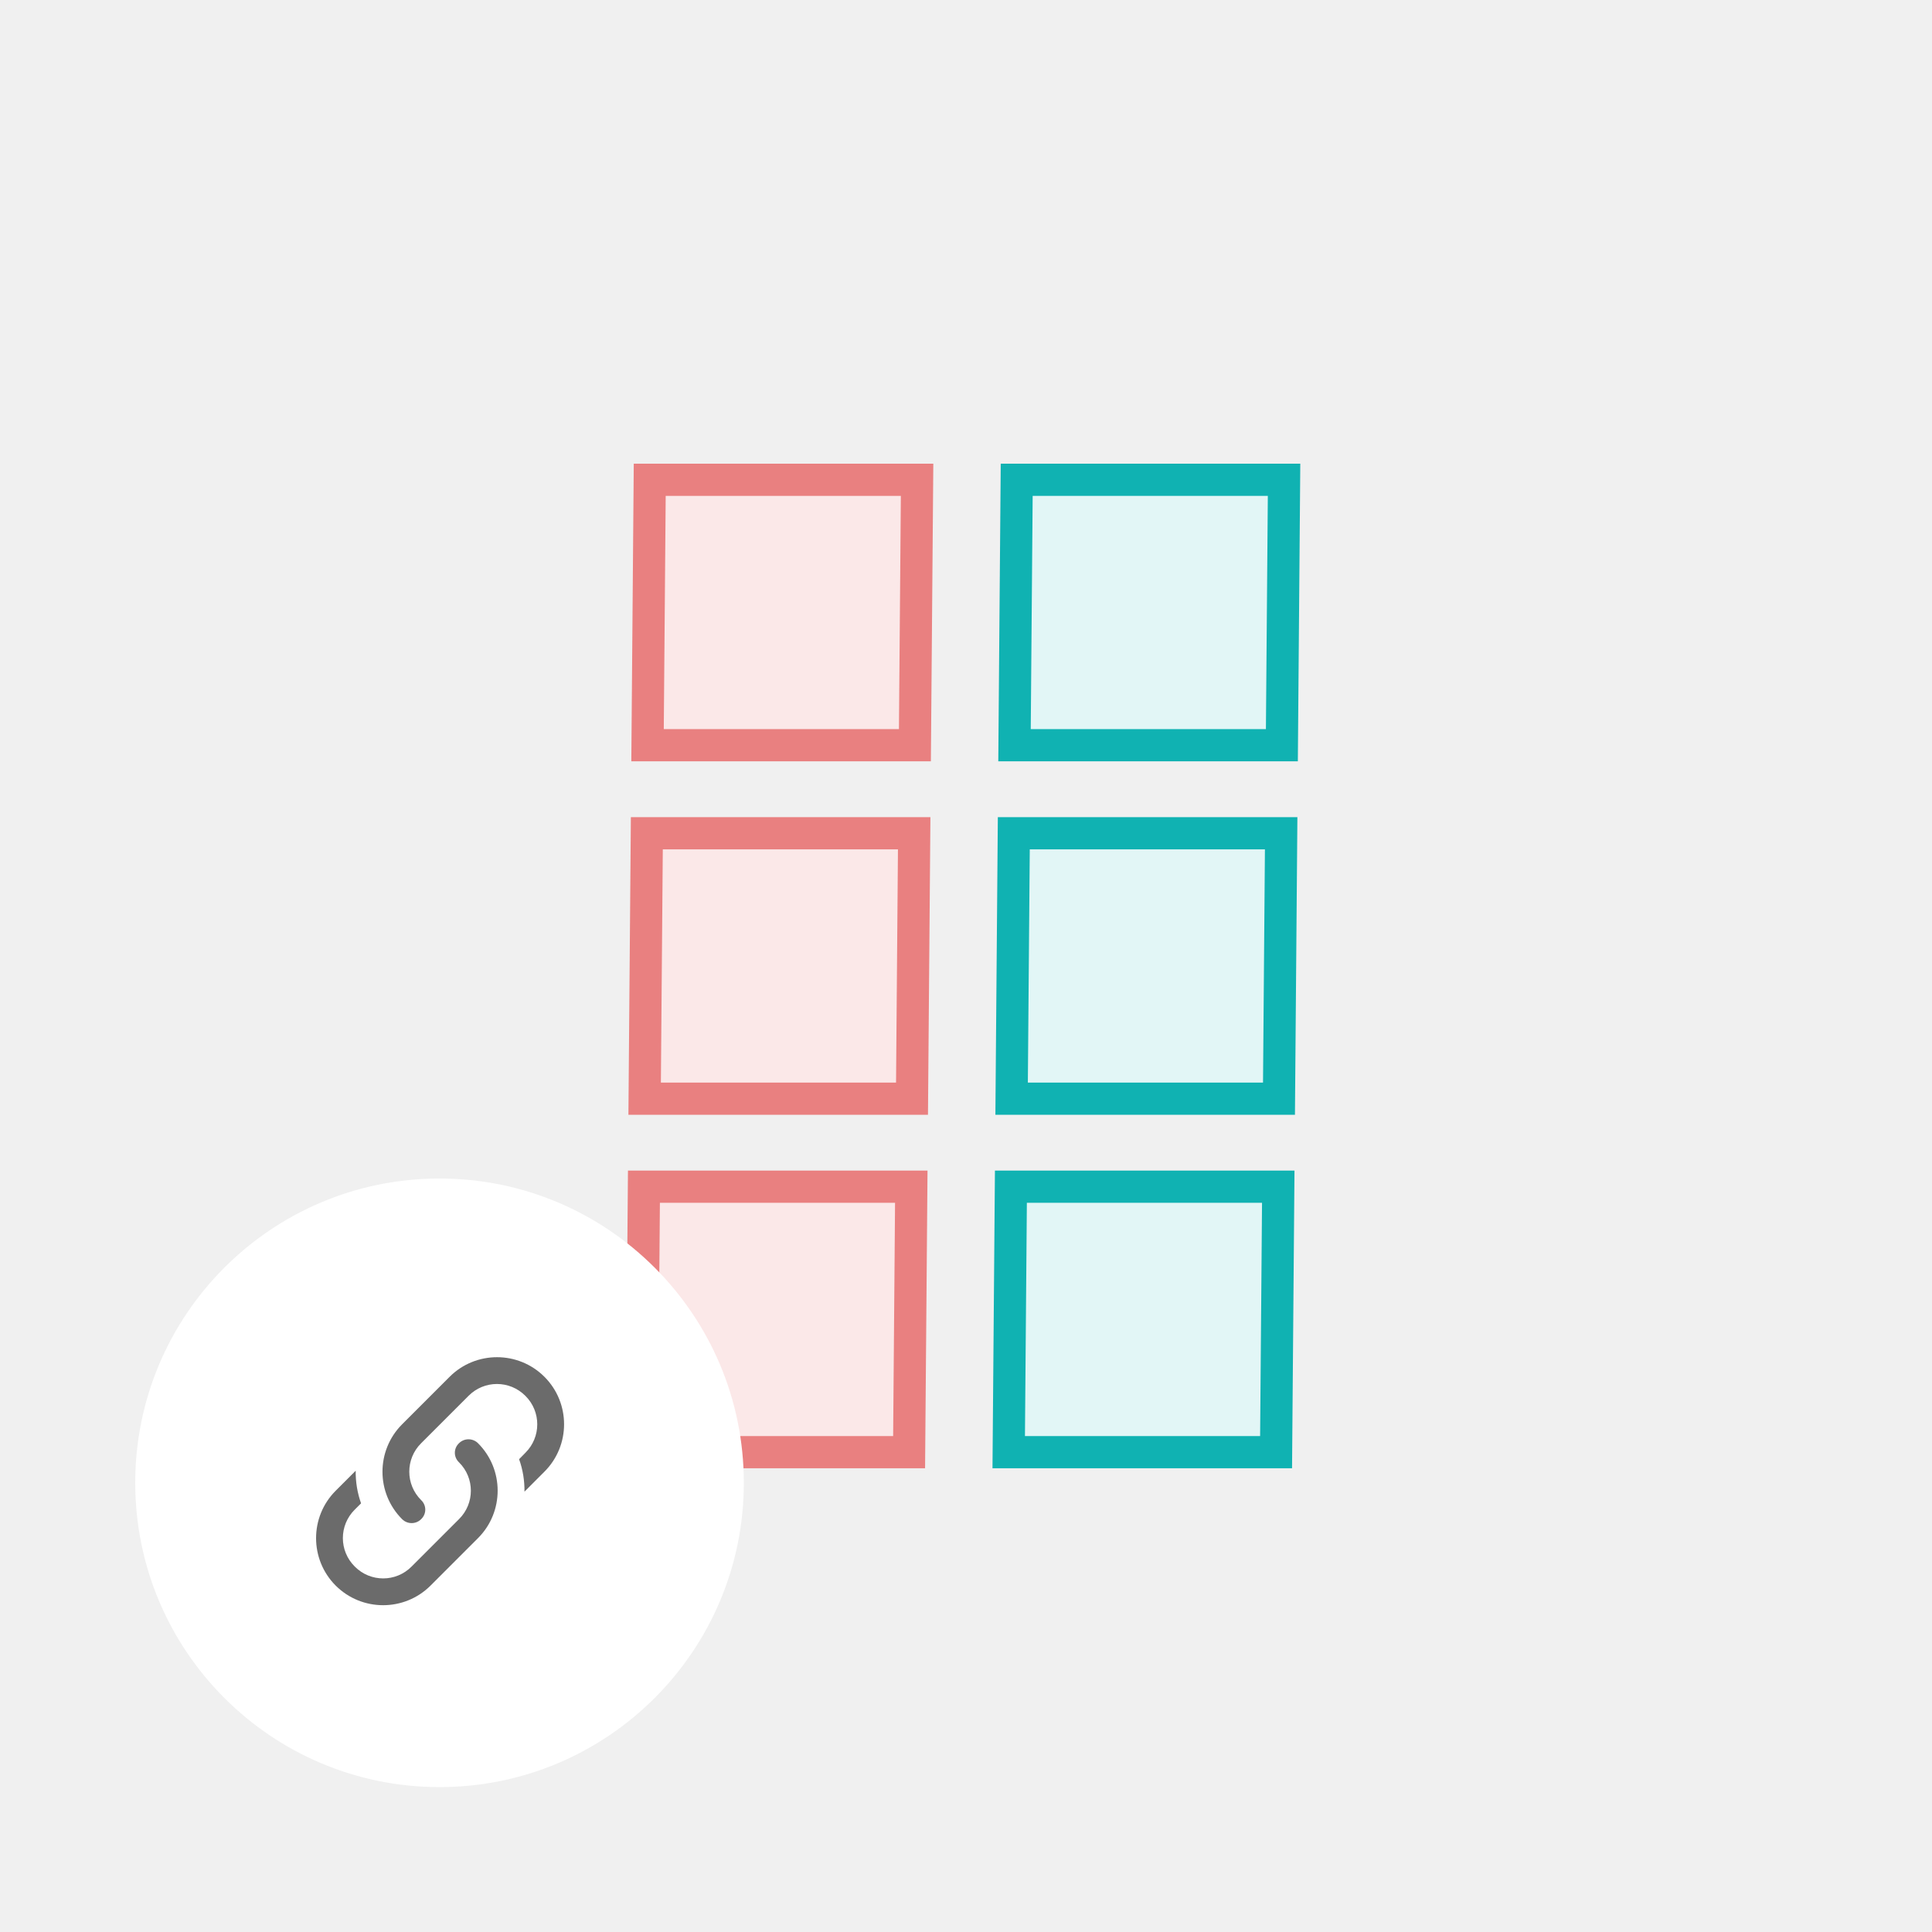
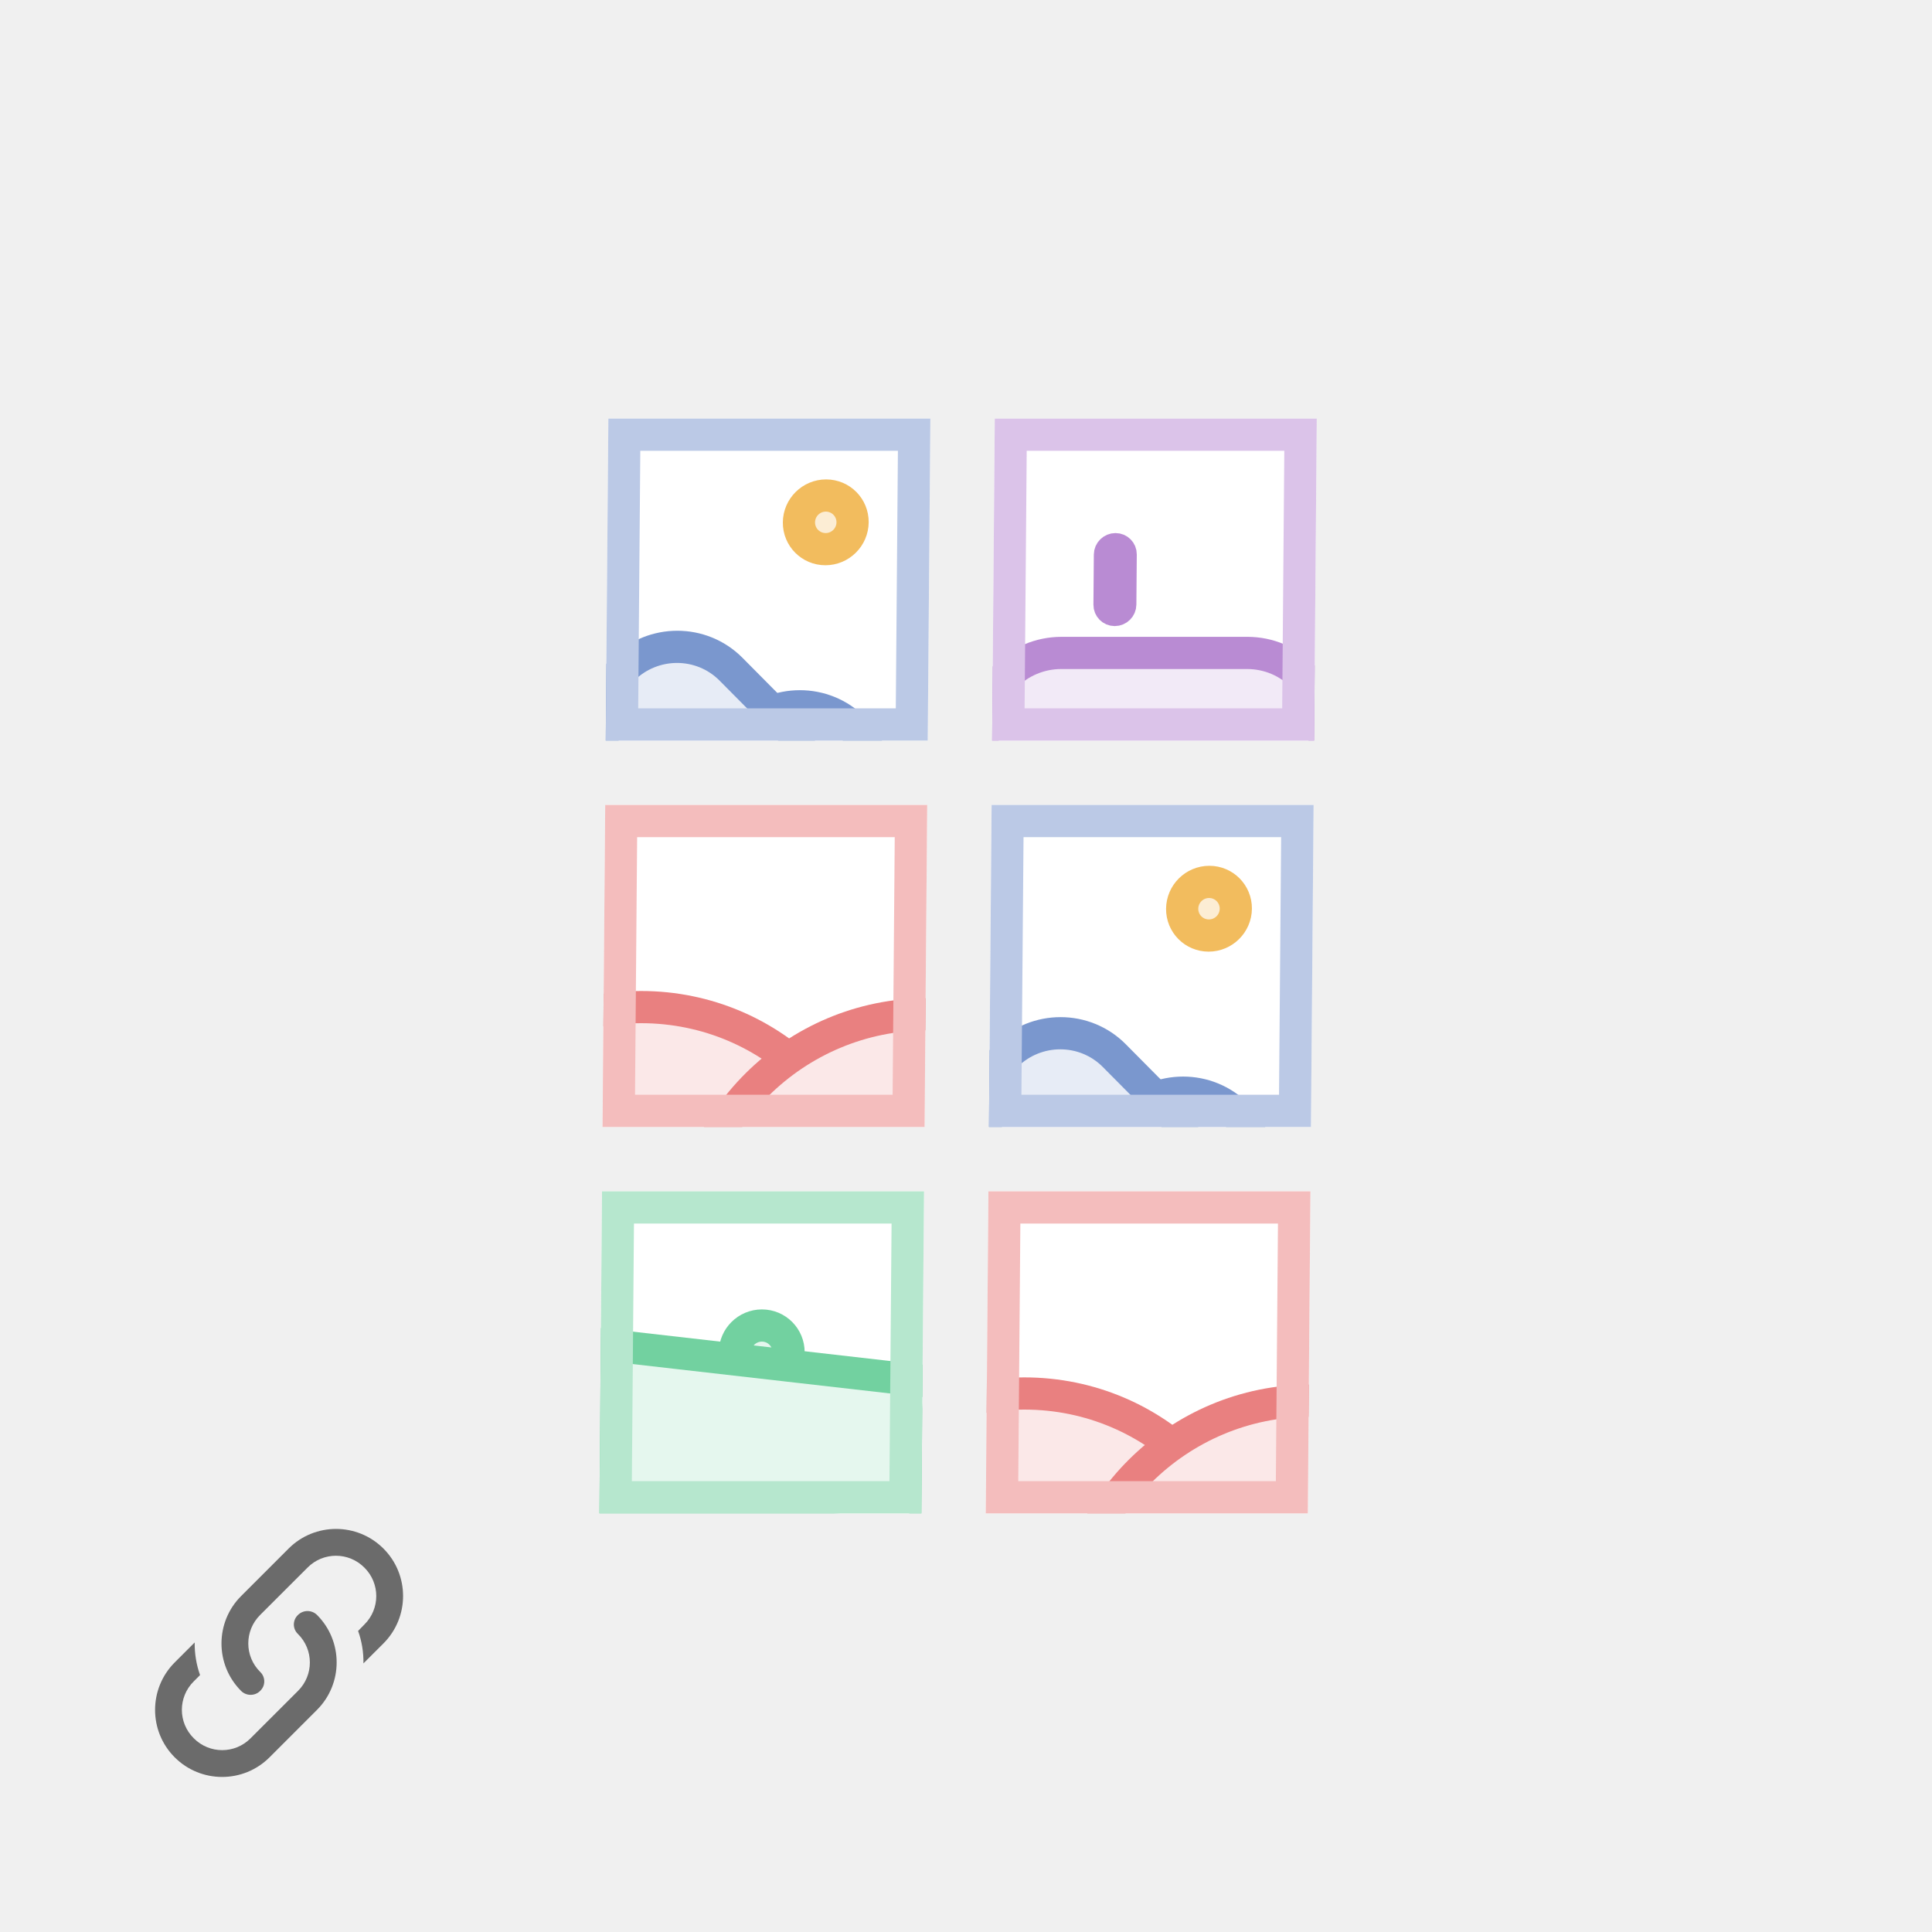
<svg xmlns="http://www.w3.org/2000/svg" width="60" height="60" viewBox="0 0 60 60" fill="none">
-   <g clip-path="url(#clip0_2449_2565)">
-     <rect x="0.496" y="0.5" width="8.303" height="8.244" transform="matrix(1 0 -0.00820296 0.999966 19.686 14.3994)" fill="#FBE8E8" stroke="#E98080" />
-     <rect x="0.496" y="0.5" width="8.303" height="8.244" transform="matrix(1 0 -0.00820296 0.999966 19.596 25.377)" fill="#FBE8E8" stroke="#E98080" />
-     <rect x="0.496" y="0.5" width="8.303" height="8.244" transform="matrix(1 0 -0.00820296 0.999966 19.5059 36.354)" fill="#FBE8E8" stroke="#E98080" />
-     <rect x="0.496" y="0.5" width="8.303" height="8.244" transform="matrix(1 0 -0.00820296 0.999966 31.0826 14.3994)" fill="#E2F6F6" stroke="#10B2B2" />
-     <rect x="0.496" y="0.5" width="8.303" height="8.244" transform="matrix(1 0 -0.00820296 0.999966 30.9926 25.377)" fill="#E2F6F6" stroke="#10B2B2" />
-     <rect x="0.496" y="0.5" width="8.303" height="8.244" transform="matrix(1 0 -0.00820296 0.999966 30.9025 36.354)" fill="#E2F6F6" stroke="#10B2B2" />
-     <ellipse cx="13.65" cy="46.05" rx="9.45" ry="9.45" fill="white" />
-     <rect width="10" height="10" transform="translate(8.66669 41)" fill="white" />
-     <path d="M13.079 46.587C13.25 46.75 13.25 47.017 13.079 47.179C12.917 47.342 12.65 47.342 12.488 47.179C11.675 46.367 11.675 45.046 12.488 44.233L13.963 42.758C14.775 41.946 16.096 41.946 16.908 42.758C17.721 43.571 17.721 44.892 16.908 45.704L16.288 46.325C16.292 45.983 16.238 45.642 16.121 45.317L16.317 45.117C16.808 44.629 16.808 43.837 16.317 43.35C15.829 42.858 15.037 42.858 14.55 43.35L13.079 44.821C12.588 45.308 12.588 46.1 13.079 46.587ZM14.254 44.821C14.417 44.658 14.683 44.658 14.846 44.821C15.658 45.633 15.658 46.954 14.846 47.767L13.371 49.242C12.558 50.054 11.238 50.054 10.425 49.242C9.613 48.429 9.613 47.108 10.425 46.296L11.046 45.675C11.042 46.017 11.096 46.358 11.213 46.688L11.017 46.883C10.525 47.371 10.525 48.163 11.017 48.65C11.504 49.142 12.296 49.142 12.783 48.65L14.254 47.179C14.746 46.692 14.746 45.9 14.254 45.413C14.083 45.25 14.083 44.983 14.254 44.821Z" fill="#6B6B6B" />
+   <g clip-path="url(#clip0_2471_2809)">
+     <rect width="10" height="10" transform="matrix(1 0 -0.00820296 0.999966 18.8934 12.9995)" fill="white" />
+     <mask id="mask0_2471_2809" style="mask-type:alpha" maskUnits="userSpaceOnUse" x="18" y="12" width="11" height="11">
+       <rect x="0.496" y="0.5" width="9" height="9" transform="matrix(1 0 -0.00820296 0.999966 18.8975 12.9995)" fill="#F8F8F8" stroke="#B8B8B8" />
+     </mask>
+     <g mask="url(#mask0_2471_2809)">
+       <circle r="0.833" transform="matrix(1 0 -0.00820296 0.999966 25.6447 16.2215)" fill="#FCEDD4" stroke="#F2BC5E" />
+       <rect x="21.46" y="24.308" width="4.748" height="4.748" rx="2.374" transform="matrix(0.712883 -0.707107 0.701283 0.707107 -10.8853 22.2943)" fill="#E7ECF6" stroke="#7A97CE" />
+       <rect x="17.654" y="22.462" width="4.748" height="7.082" rx="2.374" transform="matrix(0.712883 -0.707107 0.701283 0.707107 -10.6837 19.0625)" fill="#E7ECF6" stroke="#7A97CE" />
+     </g>
+     <rect x="0.496" y="0.5" width="9" height="9" transform="matrix(1 0 -0.00820296 0.999966 18.8975 12.9995)" stroke="#BBC9E6" />
+     <rect width="10" height="10" transform="matrix(1 0 -0.00820296 0.999966 30.8934 12.9995)" fill="white" />
+     <mask id="mask1_2471_2809" style="mask-type:alpha" maskUnits="userSpaceOnUse" x="30" y="12" width="11" height="11">
+       <rect x="0.496" y="0.5" width="9" height="9" transform="matrix(1 0 -0.00820296 0.999966 30.8975 12.9995)" fill="#F8F8F8" stroke="#B8B8B8" />
+     </mask>
+     <g mask="url(#mask1_2471_2809)">
+       <rect x="0.496" y="0.5" width="10.659" height="4.889" rx="2.444" transform="matrix(1 0 -0.00820296 0.999966 30.0269 19.7774)" fill="#F2EAF7" stroke="#B98BD3" />
+       <rect x="0.331" y="0.333" width="0.667" height="2.222" rx="0.333" transform="matrix(1 0 -0.00820296 0.999966 33.978 16.5552)" fill="#F2EAF7" stroke="#B98BD3" stroke-width="0.667" />
+     </g>
+     <rect x="0.496" y="0.5" width="9" height="9" transform="matrix(1 0 -0.00820296 0.999966 30.8975 12.9995)" stroke="#DBC3E9" />
+     <rect width="10" height="10" transform="matrix(1 0 -0.00820296 0.999966 18.7949 24.999)" fill="white" />
+     <mask id="mask2_2471_2809" style="mask-type:alpha" maskUnits="userSpaceOnUse" x="18" y="24" width="11" height="11">
+       <rect x="0.496" y="0.5" width="9" height="9" transform="matrix(1 0 -0.00820296 0.999966 18.799 24.999)" fill="#F8F8F8" stroke="#B8B8B8" />
+     </mask>
+     <g mask="url(#mask2_2471_2809)">
+       <path d="M27.293 38.721C27.26 42.832 23.899 46.165 19.788 46.165C15.677 46.165 12.371 42.832 12.405 38.721C12.438 34.609 15.799 31.276 19.91 31.276C24.021 31.276 27.327 34.609 27.293 38.721Z" fill="#FBE8E8" stroke="#E98080" />
+       <path d="M36.181 38.943C36.147 43.054 32.786 46.387 28.675 46.387C24.564 46.387 21.258 43.054 21.292 38.943C21.325 34.832 24.686 31.499 28.797 31.499C32.909 31.499 36.214 34.832 36.181 38.943Z" fill="#FBE8E8" stroke="#E98080" />
+     </g>
+     <rect x="0.496" y="0.5" width="9" height="9" transform="matrix(1 0 -0.00820296 0.999966 18.799 24.999)" stroke="#F4BDBD" />
+     <rect width="10" height="10" transform="matrix(1 0 -0.00820296 0.999966 30.7949 24.999)" fill="white" />
+     <mask id="mask3_2471_2809" style="mask-type:alpha" maskUnits="userSpaceOnUse" x="30" y="24" width="11" height="11">
+       <rect x="0.496" y="0.5" width="9" height="9" transform="matrix(1 0 -0.00820296 0.999966 30.799 24.999)" fill="#F8F8F8" stroke="#B8B8B8" />
+     </mask>
+     <g mask="url(#mask3_2471_2809)">
+       <circle r="0.833" transform="matrix(1 0 -0.00820296 0.999966 37.5463 28.221)" fill="#FCEDD4" stroke="#F2BC5E" />
+       <rect x="33.362" y="36.308" width="4.748" height="4.748" rx="2.374" transform="matrix(0.712883 -0.707107 0.701283 0.707107 -15.8832 34.2245)" fill="#E7ECF6" stroke="#7A97CE" />
+       <rect x="29.556" y="34.462" width="4.748" height="7.082" rx="2.374" transform="matrix(0.712883 -0.707107 0.701283 0.707107 -15.6816 30.9928)" fill="#E7ECF6" stroke="#7A97CE" />
+     </g>
+     <rect x="0.496" y="0.5" width="9" height="9" transform="matrix(1 0 -0.00820296 0.999966 30.799 24.999)" stroke="#BBC9E6" />
+     <rect width="10" height="10" transform="matrix(1 0 -0.00820296 0.999966 18.6965 36.9985)" fill="white" />
+     <mask id="mask4_2471_2809" style="mask-type:alpha" maskUnits="userSpaceOnUse" x="18" y="36" width="11" height="11">
+       <rect x="0.496" y="0.5" width="9" height="9" transform="matrix(1 0 -0.00820296 0.999966 18.7006 36.9986)" fill="#F8F8F8" stroke="#B8B8B8" />
+     </mask>
+     <g mask="url(#mask4_2471_2809)">
+       <path d="M24.489 41.998C24.485 42.459 24.109 42.832 23.649 42.832C23.188 42.832 22.818 42.459 22.822 41.998C22.826 41.538 23.202 41.165 23.662 41.165C24.122 41.165 24.493 41.538 24.489 41.998Z" fill="#E5F7EE" stroke="#72D1A0" />
+       <rect x="0.436" y="0.553" width="10.659" height="4.889" transform="matrix(0.992627 0.113331 -0.121485 0.993523 18.2888 41.1461)" fill="#E5F7EE" stroke="#72D1A0" />
+     </g>
+     <rect x="0.496" y="0.5" width="9" height="9" transform="matrix(1 0 -0.00820296 0.999966 18.7006 36.9986)" stroke="#B6E7CE" />
+     <rect width="10" height="10" transform="matrix(1 0 -0.00820296 0.999966 30.6965 36.9985)" fill="white" />
+     <mask id="mask5_2471_2809" style="mask-type:alpha" maskUnits="userSpaceOnUse" x="30" y="36" width="11" height="11">
+       <rect x="0.496" y="0.5" width="9" height="9" transform="matrix(1 0 -0.00820296 0.999966 30.7006 36.9986)" fill="#F8F8F8" stroke="#B8B8B8" />
+     </mask>
+     <g mask="url(#mask5_2471_2809)">
+       <path d="M39.195 50.72C39.161 54.831 35.801 58.164 31.689 58.164C27.578 58.164 24.272 54.831 24.306 50.72C24.34 46.609 27.7 43.276 31.812 43.276C35.923 43.276 39.229 46.609 39.195 50.72Z" fill="#FBE8E8" stroke="#E98080" />
+       <path d="M48.082 50.943C48.048 55.054 44.688 58.387 40.577 58.387C36.465 58.387 33.16 55.054 33.193 50.943C33.227 46.831 36.587 43.498 40.699 43.498C44.81 43.498 48.116 46.831 48.082 50.943Z" fill="#FBE8E8" stroke="#E98080" />
+     </g>
+     <rect x="0.496" y="0.5" width="9" height="9" transform="matrix(1 0 -0.00820296 0.999966 30.7006 36.9986)" stroke="#F4BDBD" />
+     <path d="M8.079 51.921C8.25 52.084 8.25 52.35 8.079 52.513C7.917 52.675 7.65 52.675 7.488 52.513C6.675 51.7 6.675 50.379 7.488 49.567L8.963 48.092C9.775 47.279 11.096 47.279 11.908 48.092C12.721 48.904 12.721 50.225 11.908 51.038L11.287 51.658C11.292 51.317 11.238 50.975 11.121 50.65L11.317 50.45C11.808 49.963 11.808 49.171 11.317 48.684C10.829 48.192 10.037 48.192 9.55 48.684L8.079 50.154C7.588 50.642 7.588 51.434 8.079 51.921ZM9.254 50.154C9.417 49.992 9.683 49.992 9.846 50.154C10.658 50.967 10.658 52.288 9.846 53.1L8.371 54.575C7.558 55.388 6.238 55.388 5.425 54.575C4.613 53.763 4.613 52.442 5.425 51.629L6.046 51.008C6.042 51.35 6.096 51.692 6.213 52.021L6.017 52.217C5.525 52.704 5.525 53.496 6.017 53.983C6.504 54.475 7.296 54.475 7.783 53.983L9.254 52.513C9.746 52.025 9.746 51.233 9.254 50.746C9.083 50.584 9.083 50.317 9.254 50.154Z" fill="#6B6B6B" />
  </g>
  <defs>
-     <clipPath id="clip0_2449_2565">
+     <clipPath id="clip0_2471_2809">
      <rect width="60" height="60" fill="white" />
    </clipPath>
  </defs>
</svg>
